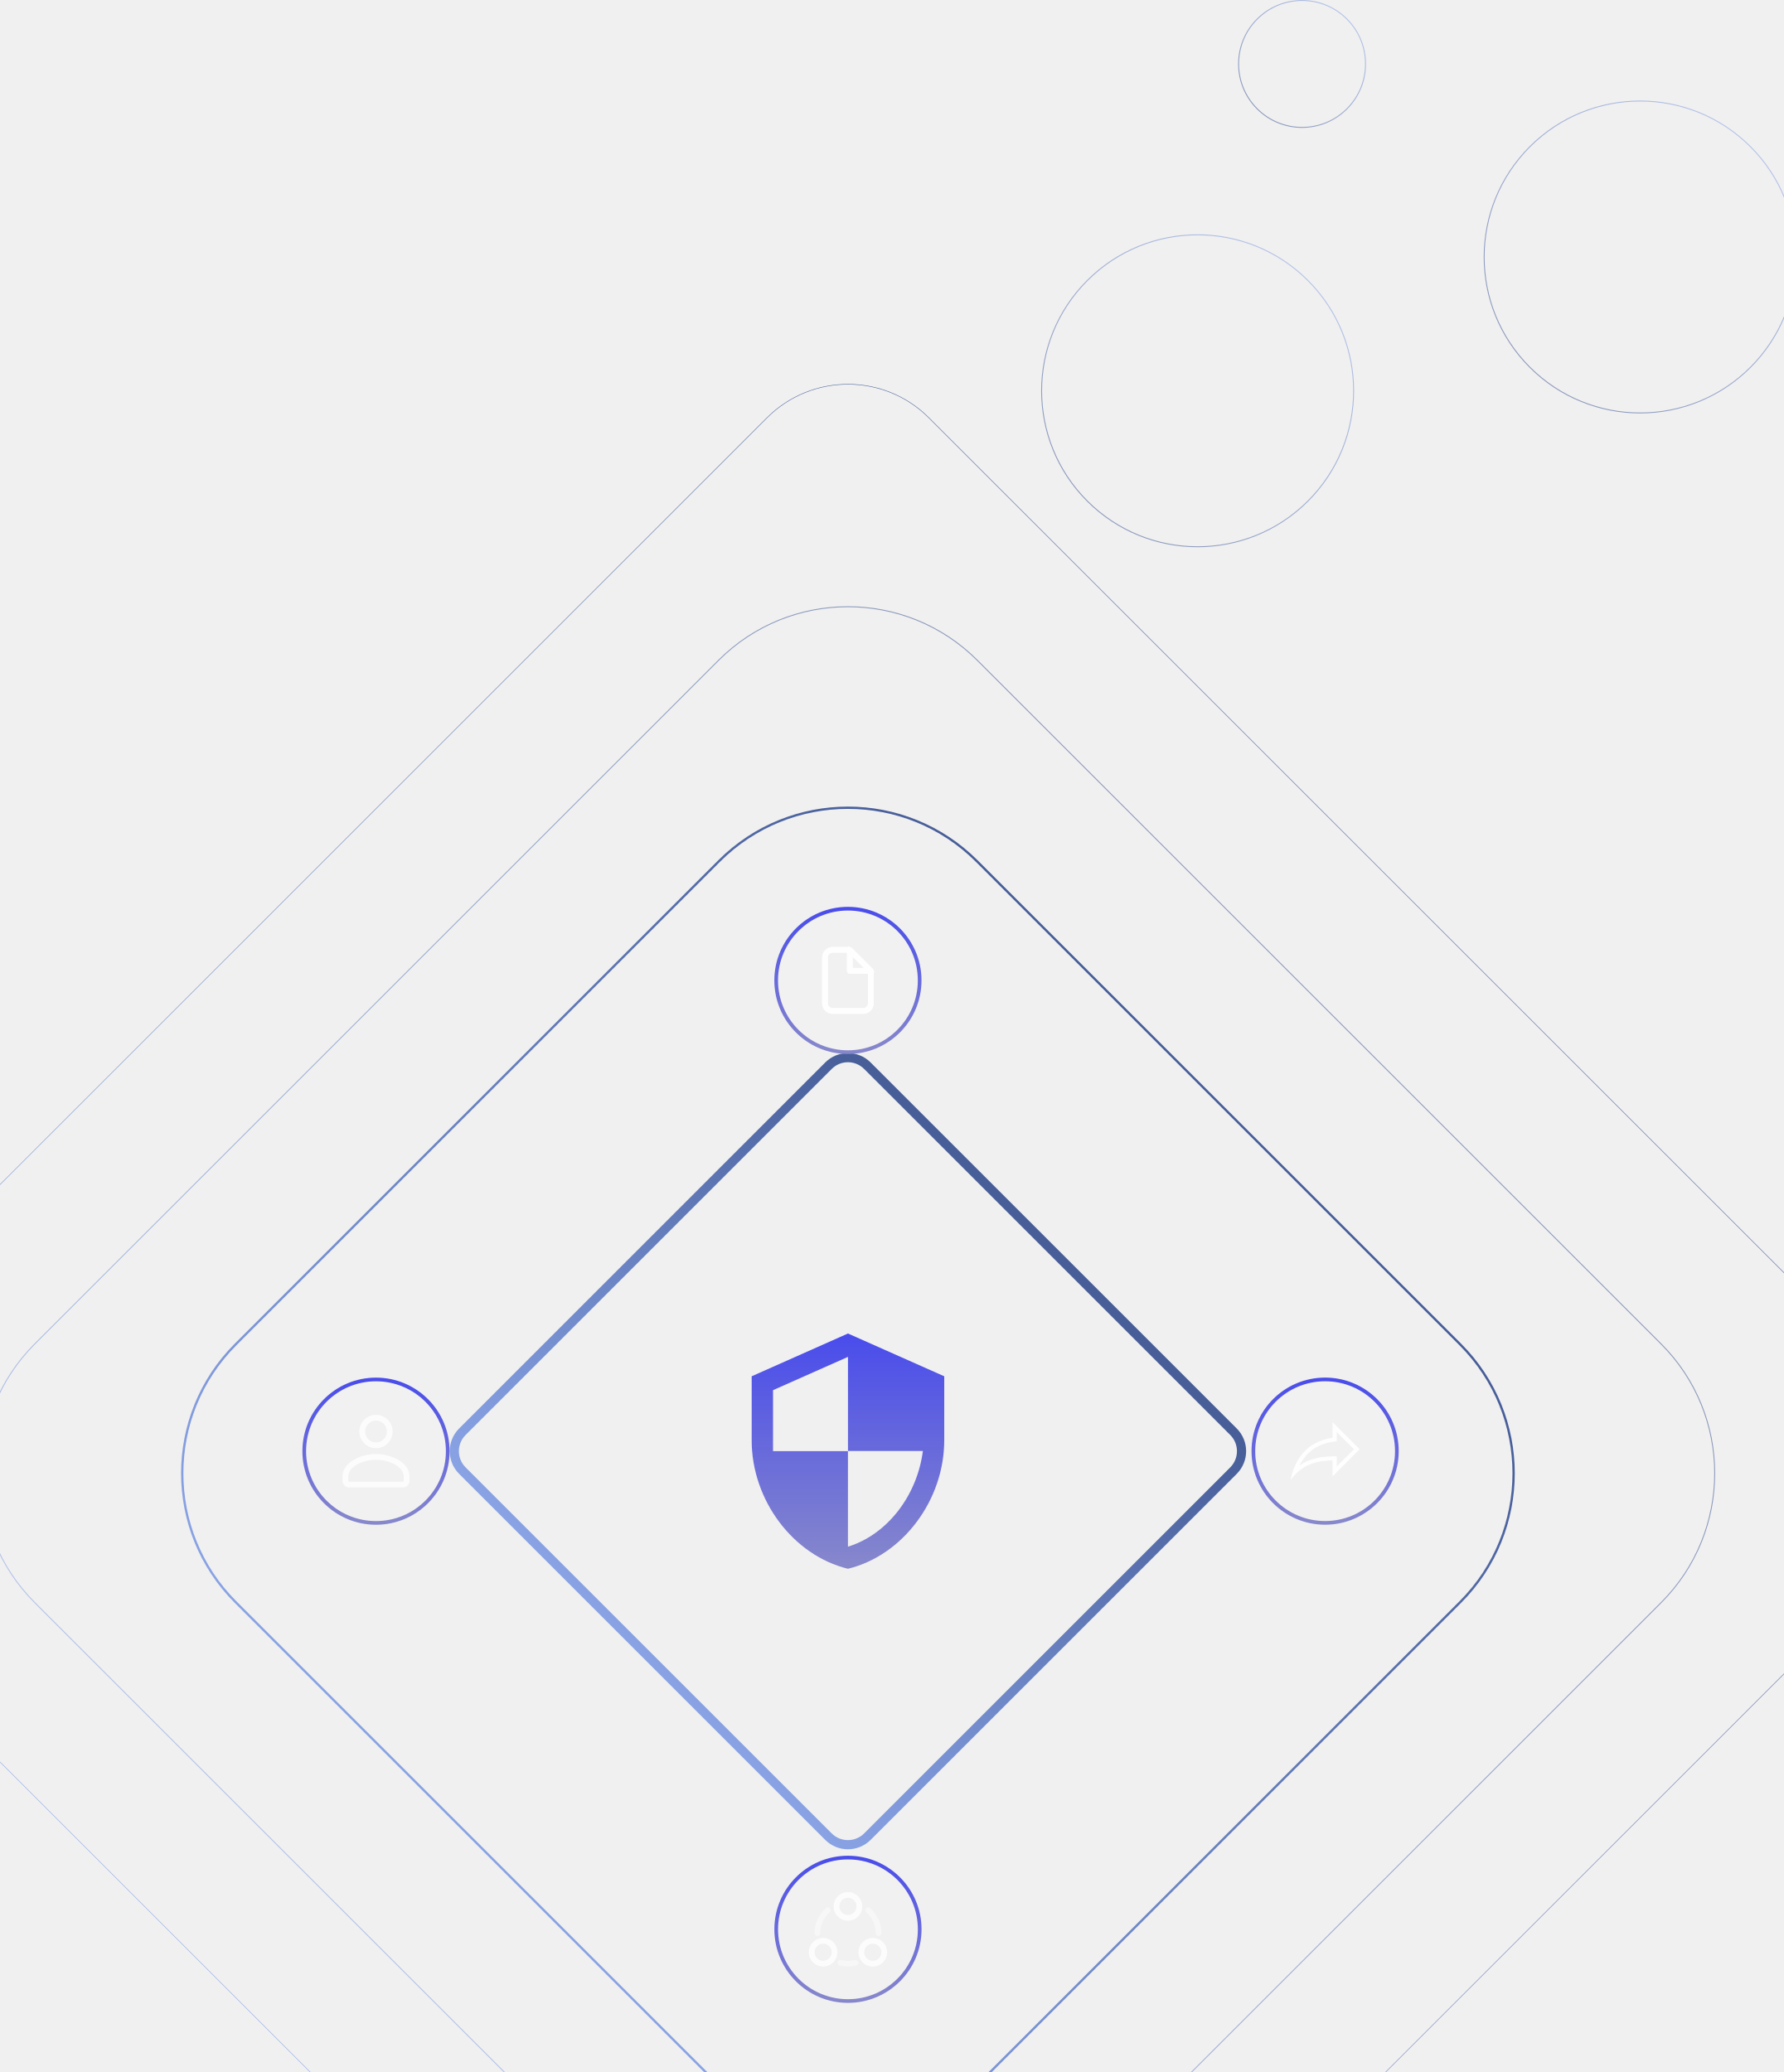
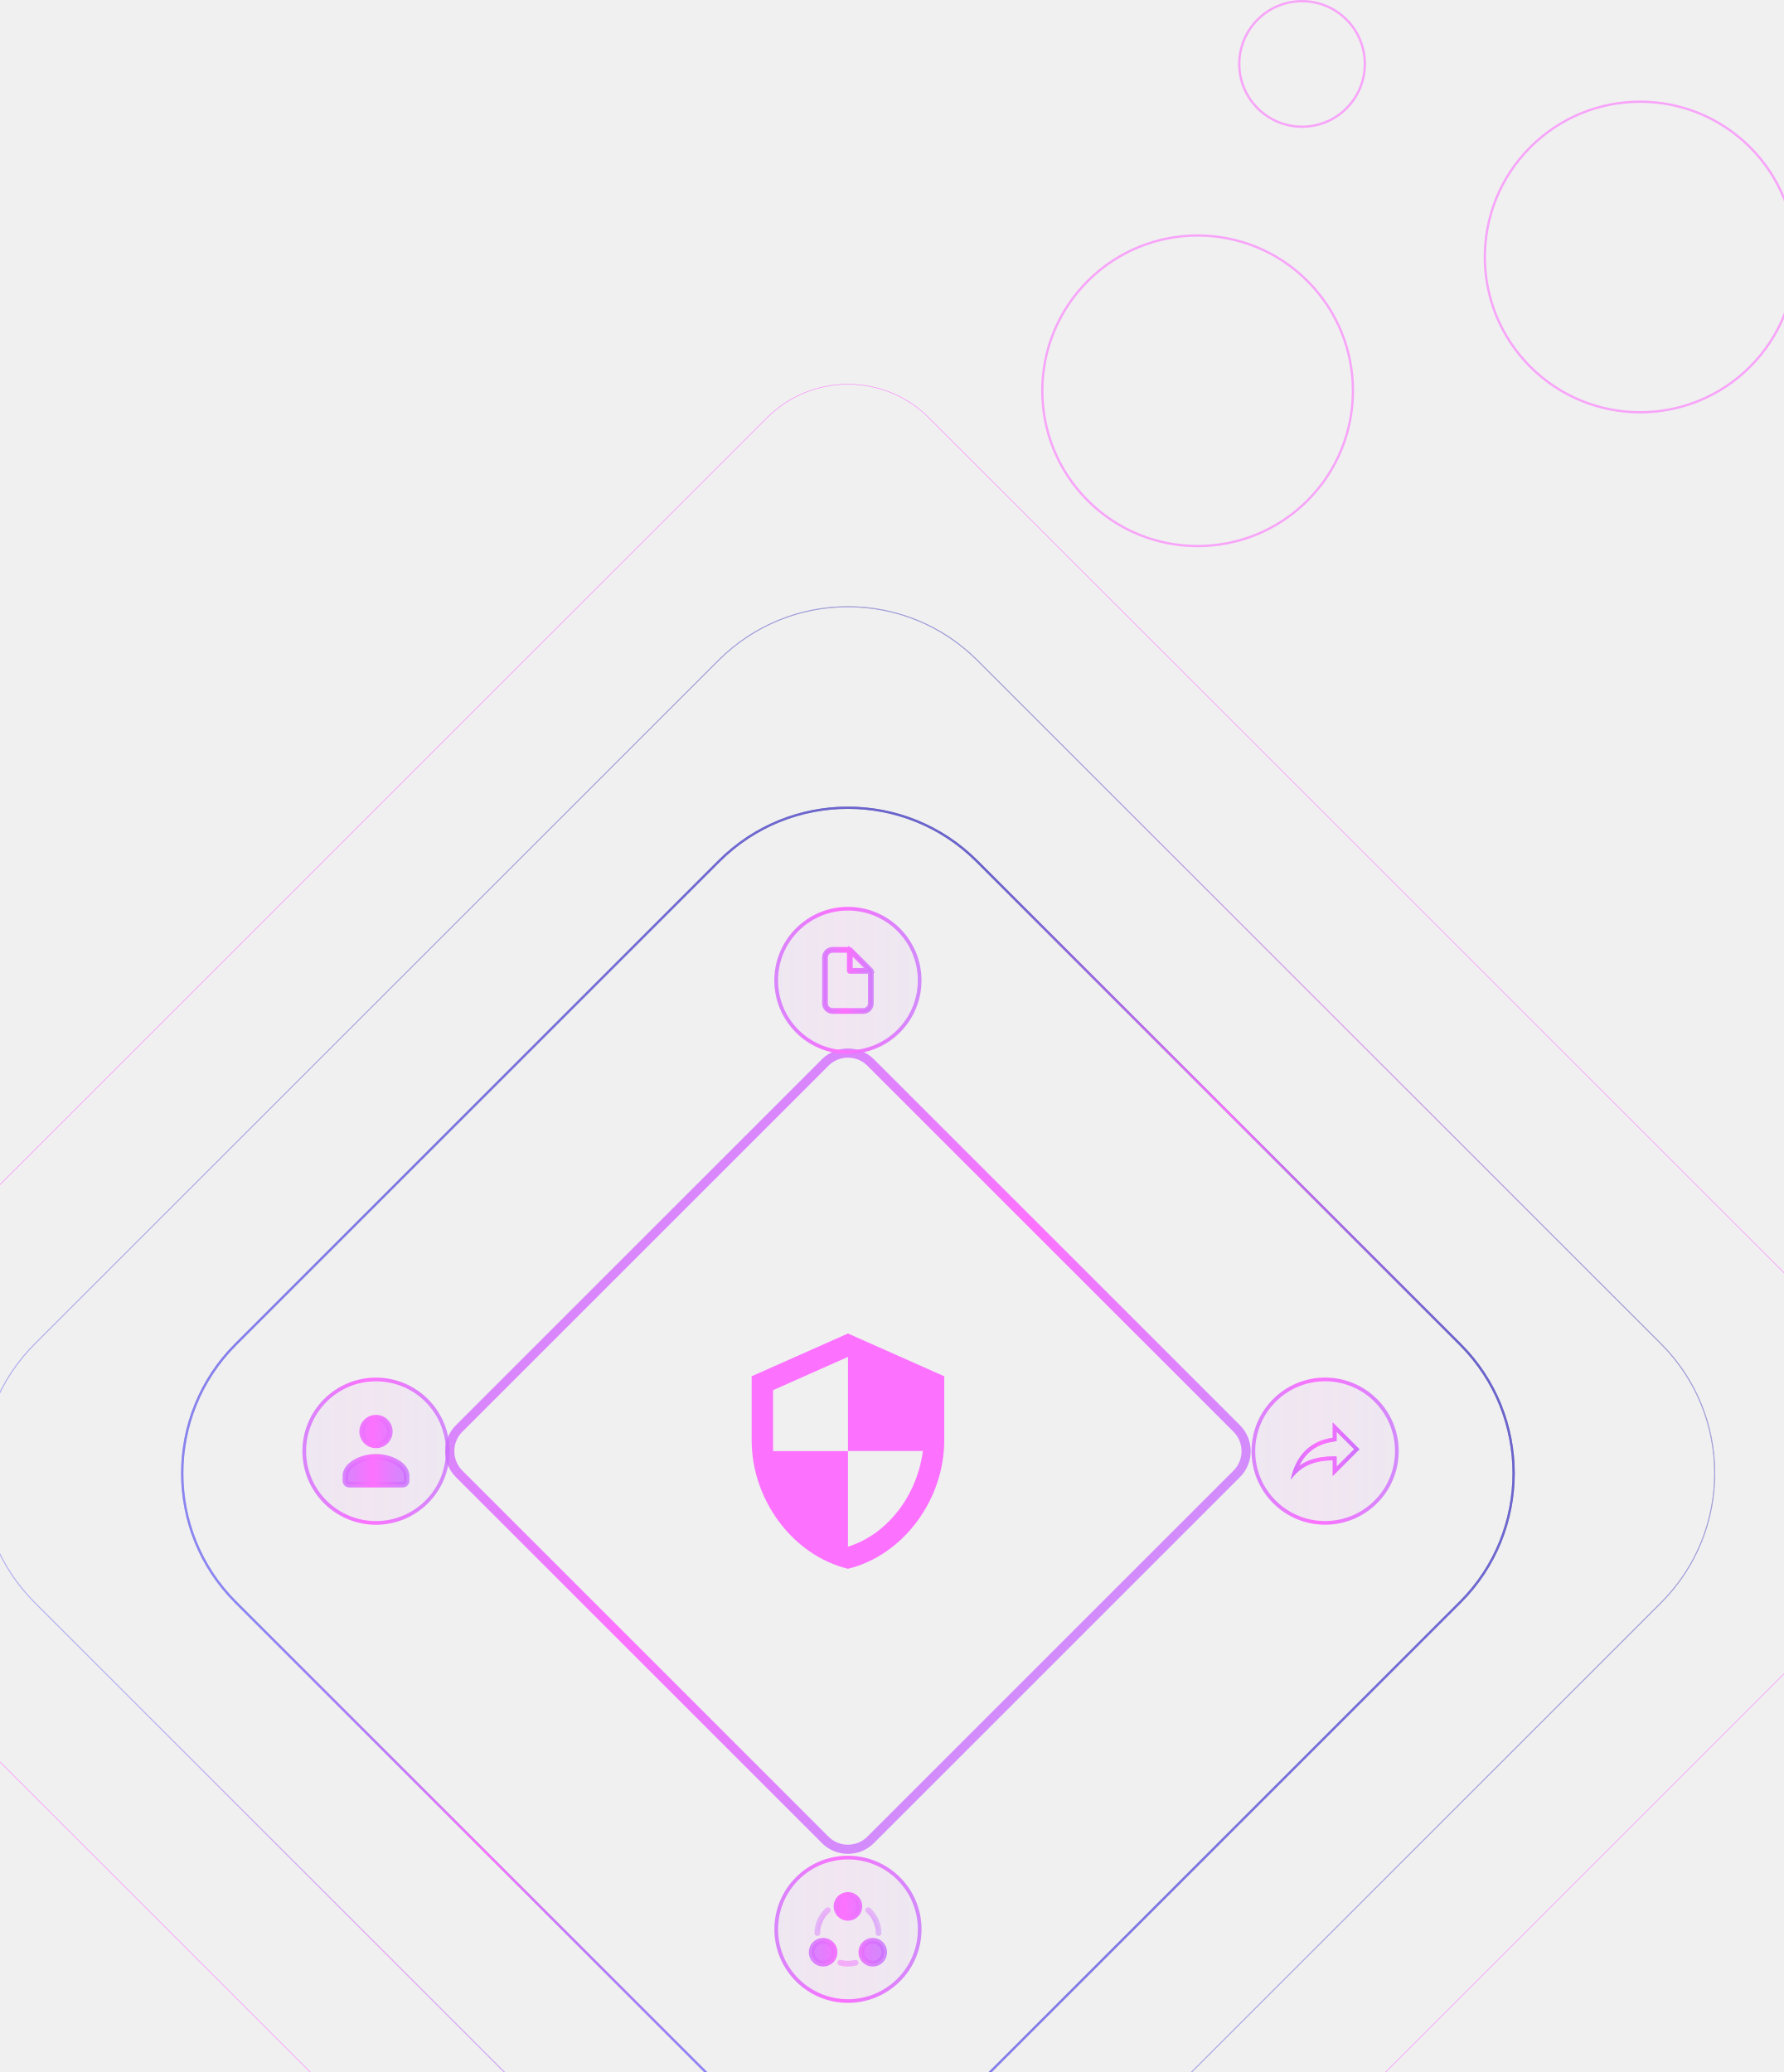
<svg xmlns="http://www.w3.org/2000/svg" width="389" height="452" viewBox="0 0 389 452" fill="none">
  <rect x="184.928" y="73.489" width="350.588" height="350.588" rx="24.95" transform="rotate(45 184.928 73.4887)" fill="white" fill-opacity="0.01" />
-   <rect x="184.928" y="73.489" width="350.588" height="350.588" rx="24.95" transform="rotate(45 184.928 73.4887)" stroke="url(#paint0_linear_15_241)" stroke-width="0.1" />
-   <rect opacity="0.6" x="184.928" y="115.825" width="290.715" height="290.715" rx="39.9" transform="rotate(45 184.928 115.825)" fill="#D9D9D9" fill-opacity="0.03" stroke="url(#paint1_linear_15_241)" stroke-width="0.2" />
-   <rect x="184.928" y="159.74" width="228.608" height="228.608" rx="39.75" transform="rotate(45 184.928 159.74)" stroke="url(#paint2_linear_15_241)" stroke-width="0.5" />
+   <rect x="184.928" y="73.489" width="350.588" height="350.588" rx="24.95" transform="rotate(45 184.928 73.4887)" stroke="#FC72FF" stroke-width="0.1" />
+   <g opacity="0.6">
+     <rect x="184.928" y="115.825" width="290.715" height="290.715" rx="39.9" transform="rotate(45 184.928 115.825)" fill="#D9D9D9" fill-opacity="0.03" />
+     <rect x="184.928" y="115.825" width="290.715" height="290.715" rx="39.9" transform="rotate(45 184.928 115.825)" stroke="url(#paint0_linear_75_181)" stroke-width="0.2" />
+     <rect x="184.928" y="115.825" width="290.715" height="290.715" rx="39.9" transform="rotate(45 184.928 115.825)" stroke="url(#paint1_linear_75_181)" stroke-width="0.2" />
+   </g>
+   <rect x="184.928" y="159.74" width="228.608" height="228.608" rx="39.75" transform="rotate(45 184.928 159.74)" stroke="url(#paint2_linear_75_181)" stroke-width="0.5" />
+   <rect x="184.928" y="159.74" width="228.608" height="228.608" rx="39.75" transform="rotate(45 184.928 159.74)" stroke="url(#paint3_linear_75_181)" stroke-width="0.5" />
  <rect opacity="0.1" x="184.928" y="74.125" width="349.688" height="349.688" rx="39.5" transform="rotate(45 184.928 74.1251)" stroke="white" stroke-opacity="0.05" />
-   <rect x="184.928" y="228.238" width="124.919" height="124.919" rx="6" transform="rotate(45 184.928 228.238)" fill="white" fill-opacity="0.01" />
-   <rect x="184.928" y="228.238" width="124.919" height="124.919" rx="6" transform="rotate(45 184.928 228.238)" stroke="url(#paint3_linear_15_241)" stroke-width="2" />
-   <path d="M184.935 290.895L163.935 300.228V314.228C163.935 327.178 172.895 339.288 184.935 342.228C196.975 339.288 205.935 327.178 205.935 314.228V300.228L184.935 290.895ZM184.935 316.538H201.268C200.031 326.151 193.615 334.715 184.935 337.398V316.561H168.601V303.261L184.935 296.005V316.538Z" fill="white" />
-   <path d="M184.935 290.895L163.935 300.228V314.228C163.935 327.178 172.895 339.288 184.935 342.228C196.975 339.288 205.935 327.178 205.935 314.228V300.228L184.935 290.895ZM184.935 316.538H201.268C200.031 326.151 193.615 334.715 184.935 337.398V316.561H168.601V303.261L184.935 296.005V316.538Z" fill="url(#paint4_linear_15_241)" />
-   <rect x="169.28" y="198.229" width="31.294" height="31.294" rx="15.647" fill="white" fill-opacity="0.08" />
-   <rect x="169.28" y="198.229" width="31.294" height="31.294" rx="15.647" stroke="url(#paint5_linear_15_241)" stroke-width="0.802" />
-   <path d="M190.369 211.375L185.76 206.767C185.643 206.649 185.484 206.584 185.319 206.583H181.594C180.986 206.583 180.403 206.825 179.973 207.255C179.544 207.684 179.302 208.267 179.302 208.875V218.875C179.302 219.483 179.544 220.066 179.973 220.495C180.403 220.925 180.986 221.167 181.594 221.167H188.26C188.868 221.167 189.451 220.925 189.881 220.495C190.311 220.066 190.552 219.483 190.552 218.875V211.792C190.546 211.635 190.48 211.486 190.369 211.375ZM185.969 208.717L188.419 211.167H185.969V208.717ZM188.26 219.917H181.594C181.317 219.917 181.053 219.807 180.857 219.612C180.662 219.416 180.552 219.151 180.552 218.875V208.875C180.552 208.599 180.662 208.334 180.857 208.138C181.053 207.943 181.317 207.833 181.594 207.833H184.719V211.792C184.721 211.957 184.787 212.115 184.904 212.231C185.021 212.348 185.179 212.415 185.344 212.417H189.302V218.875C189.302 219.151 189.192 219.416 188.997 219.612C188.802 219.807 188.537 219.917 188.26 219.917Z" fill="white" fill-opacity="0.8" />
-   <path d="M190.015 211.729L190.016 211.729C190.037 211.75 190.049 211.777 190.052 211.806V218.875C190.052 219.35 189.863 219.806 189.527 220.142C189.191 220.478 188.736 220.667 188.26 220.667H181.594C181.119 220.667 180.663 220.478 180.327 220.142C179.991 219.806 179.802 219.35 179.802 218.875V208.875C179.802 208.4 179.991 207.944 180.327 207.608C180.663 207.272 181.119 207.083 181.594 207.083H185.318C185.352 207.083 185.383 207.097 185.407 207.12L185.407 207.12L190.015 211.729ZM186.322 208.363L185.469 207.51V208.717V211.167V211.667H185.969H188.419H189.626L188.772 210.813L186.322 208.363ZM185.219 207.833V207.333H184.719H181.594C181.185 207.333 180.793 207.496 180.504 207.785C180.215 208.074 180.052 208.466 180.052 208.875V218.875C180.052 219.284 180.215 219.676 180.504 219.965C180.793 220.254 181.185 220.417 181.594 220.417H188.26C188.669 220.417 189.061 220.254 189.351 219.965C189.64 219.676 189.802 219.284 189.802 218.875V212.417V211.917H189.302H185.348C185.314 211.916 185.282 211.902 185.258 211.878C185.234 211.854 185.22 211.821 185.219 211.787V207.833Z" stroke="white" stroke-opacity="0.8" />
-   <rect x="273.354" y="300.917" width="31.294" height="31.294" rx="15.647" fill="white" fill-opacity="0.08" />
-   <rect x="273.354" y="300.917" width="31.294" height="31.294" rx="15.647" stroke="url(#paint6_linear_15_241)" stroke-width="0.802" />
-   <mask id="path-11-inside-1_15_241" fill="white">
+   <rect x="184.928" y="226.824" width="126.919" height="126.919" rx="7" transform="rotate(45 184.928 226.824)" fill="white" fill-opacity="0.01" />
+   <rect x="184.928" y="226.824" width="126.919" height="126.919" rx="7" transform="rotate(45 184.928 226.824)" stroke="url(#paint4_linear_75_181)" stroke-width="2" />
+   <path d="M184.935 290.895L163.935 300.228V314.228C163.935 327.178 172.895 339.288 184.935 342.228C196.975 339.288 205.935 327.178 205.935 314.228V300.228L184.935 290.895ZM184.935 316.538H201.268C200.031 326.151 193.615 334.715 184.935 337.398V316.561H168.601V303.261L184.935 296.005V316.538Z" fill="#FC72FF" />
+   <rect x="169.28" y="198.229" width="31.294" height="31.294" rx="15.647" fill="url(#paint5_linear_75_181)" fill-opacity="0.08" />
+   <rect x="169.28" y="198.229" width="31.294" height="31.294" rx="15.647" stroke="url(#paint6_linear_75_181)" stroke-width="0.802" />
+   <path d="M190.015 211.729L190.016 211.729C190.037 211.75 190.049 211.777 190.052 211.806V218.875C190.052 219.35 189.863 219.806 189.527 220.142C189.191 220.478 188.736 220.667 188.26 220.667H181.594C181.118 220.667 180.663 220.478 180.327 220.142C179.991 219.806 179.802 219.35 179.802 218.875V208.875C179.802 208.4 179.991 207.944 180.327 207.608C180.663 207.272 181.118 207.083 181.594 207.083H185.318C185.351 207.083 185.383 207.097 185.407 207.12L185.407 207.12L190.015 211.729ZM186.322 208.363L185.469 207.51V208.717V211.167V211.667H185.969H188.419H189.626L188.772 210.813L186.322 208.363ZM185.219 207.833V207.333H184.719H181.594C181.185 207.333 180.793 207.496 180.504 207.785C180.214 208.074 180.052 208.466 180.052 208.875V218.875C180.052 219.284 180.214 219.676 180.504 219.965C180.793 220.254 181.185 220.417 181.594 220.417H188.26C188.669 220.417 189.061 220.254 189.35 219.965C189.64 219.676 189.802 219.284 189.802 218.875V212.417V211.917H189.302H185.348C185.314 211.916 185.282 211.902 185.258 211.878C185.234 211.854 185.22 211.821 185.219 211.787V207.833Z" fill="url(#paint7_linear_75_181)" stroke="url(#paint8_linear_75_181)" />
+   <rect x="273.354" y="300.917" width="31.294" height="31.294" rx="15.647" fill="url(#paint9_linear_75_181)" fill-opacity="0.08" />
+   <rect x="273.354" y="300.917" width="31.294" height="31.294" rx="15.647" stroke="url(#paint10_linear_75_181)" stroke-width="0.802" />
+   <mask id="path-10-inside-1_75_181" fill="white">
    <path d="M295.326 316.147L291.501 312.322V314.372L290.785 314.481C287.193 314.989 284.76 316.872 283.368 319.756C285.301 318.389 287.701 317.731 290.668 317.731H291.501V319.972M289.835 318.581C286.11 318.756 283.443 320.097 281.501 322.814C282.335 318.647 284.835 314.481 290.668 313.647V310.314L296.501 316.147L290.668 321.981V318.564C290.393 318.564 290.118 318.572 289.835 318.581Z" />
  </mask>
-   <path d="M295.326 316.147L291.501 312.322V314.372L290.785 314.481C287.193 314.989 284.76 316.872 283.368 319.756C285.301 318.389 287.701 317.731 290.668 317.731H291.501V319.972M289.835 318.581C286.11 318.756 283.443 320.097 281.501 322.814C282.335 318.647 284.835 314.481 290.668 313.647V310.314L296.501 316.147L290.668 321.981V318.564C290.393 318.564 290.118 318.572 289.835 318.581Z" fill="white" fill-opacity="0.8" />
-   <path d="M289.335 318.564V318.581H290.335V318.564H289.335ZM291.501 312.322L292.208 311.615L290.501 309.908V312.322H291.501ZM291.501 314.372L291.651 315.361L292.501 315.232V314.372H291.501ZM290.785 314.481L290.925 315.471L290.934 315.469L290.785 314.481ZM283.368 319.756L282.467 319.321L280.785 322.806L283.945 320.572L283.368 319.756ZM291.501 317.731H292.501V316.731H291.501V317.731ZM289.835 318.581L289.805 317.581L289.796 317.581L289.788 317.582L289.835 318.581ZM281.501 322.814L280.521 322.618L282.315 323.395L281.501 322.814ZM290.668 313.647L290.809 314.637L291.668 314.514V313.647H290.668ZM290.668 310.314L291.375 309.607L289.668 307.9V310.314H290.668ZM296.501 316.147L297.208 316.854L297.916 316.147L297.208 315.44L296.501 316.147ZM290.668 321.981H289.668V324.395L291.375 322.688L290.668 321.981ZM290.668 318.564H291.668V317.564H290.668V318.564ZM296.033 315.44L292.208 311.615L290.794 313.029L294.619 316.854L296.033 315.44ZM290.501 312.322V314.372H292.501V312.322H290.501ZM291.352 313.383L290.635 313.492L290.934 315.469L291.651 315.361L291.352 313.383ZM290.645 313.49C286.726 314.045 284.006 316.134 282.467 319.321L284.269 320.19C285.514 317.611 287.66 315.933 290.925 315.471L290.645 313.49ZM283.945 320.572C285.669 319.353 287.852 318.731 290.668 318.731V316.731C287.551 316.731 284.933 317.424 282.791 318.939L283.945 320.572ZM290.668 318.731H291.501V316.731H290.668V318.731ZM290.501 317.731V319.972H292.501V317.731H290.501ZM289.788 317.582C285.802 317.769 282.832 319.232 280.688 322.232L282.315 323.395C284.054 320.962 286.418 319.742 289.882 319.579L289.788 317.582ZM282.482 323.01C282.875 321.044 283.651 319.138 284.962 317.639C286.259 316.157 288.123 315.021 290.809 314.637L290.527 312.657C287.379 313.107 285.077 314.471 283.457 316.322C281.852 318.156 280.961 320.417 280.521 322.618L282.482 323.01ZM291.668 313.647V310.314H289.668V313.647H291.668ZM289.961 311.021L295.794 316.854L297.208 315.44L291.375 309.607L289.961 311.021ZM295.794 315.44L289.961 321.273L291.375 322.688L297.208 316.854L295.794 315.44ZM291.668 321.981V318.564H289.668V321.981H291.668ZM290.668 317.564C290.376 317.564 290.085 317.573 289.805 317.581L289.864 319.58C290.151 319.572 290.41 319.564 290.668 319.564V317.564Z" fill="white" fill-opacity="0.8" mask="url(#path-11-inside-1_15_241)" />
-   <rect x="169.288" y="405.225" width="31.294" height="31.294" rx="15.647" fill="white" fill-opacity="0.08" />
-   <rect x="169.288" y="405.225" width="31.294" height="31.294" rx="15.647" stroke="url(#paint7_linear_15_241)" stroke-width="0.802" />
-   <path d="M184.936 418.372C184.273 418.372 183.637 418.109 183.168 417.64C182.699 417.171 182.436 416.535 182.436 415.872C182.436 415.209 182.699 414.574 183.168 414.105C183.637 413.636 184.273 413.372 184.936 413.372C185.599 413.372 186.234 413.636 186.703 414.105C187.172 414.574 187.436 415.209 187.436 415.872C187.436 416.535 187.172 417.171 186.703 417.64C186.234 418.109 185.599 418.372 184.936 418.372ZM179.519 428.372C178.856 428.372 178.22 428.109 177.751 427.64C177.282 427.171 177.019 426.535 177.019 425.872C177.019 425.209 177.282 424.574 177.751 424.105C178.22 423.636 178.856 423.372 179.519 423.372C180.182 423.372 180.818 423.636 181.287 424.105C181.755 424.574 182.019 425.209 182.019 425.872C182.019 426.535 181.755 427.171 181.287 427.64C180.818 428.109 180.182 428.372 179.519 428.372ZM190.352 428.372C189.689 428.372 189.053 428.109 188.584 427.64C188.116 427.171 187.852 426.535 187.852 425.872C187.852 425.209 188.116 424.574 188.584 424.105C189.053 423.636 189.689 423.372 190.352 423.372C191.015 423.372 191.651 423.636 192.12 424.105C192.589 424.574 192.852 425.209 192.852 425.872C192.852 426.535 192.589 427.171 192.12 427.64C191.651 428.109 191.015 428.372 190.352 428.372Z" stroke="white" stroke-opacity="0.8" stroke-width="1.25" />
-   <path opacity="0.5" d="M191.602 421.704C191.603 420.758 191.403 419.823 191.013 418.961C190.624 418.099 190.056 417.329 189.346 416.704M178.269 421.704C178.268 420.758 178.468 419.823 178.858 418.961C179.247 418.099 179.815 417.329 180.526 416.704M183.269 428.161C183.813 428.301 184.373 428.372 184.936 428.371C185.498 428.372 186.058 428.301 186.602 428.161" stroke="white" stroke-opacity="0.8" stroke-width="1.25" stroke-linecap="round" />
-   <rect x="66.354" y="300.925" width="31.294" height="31.294" rx="15.647" fill="white" fill-opacity="0.08" />
-   <rect x="66.354" y="300.925" width="31.294" height="31.294" rx="15.647" stroke="url(#paint8_linear_15_241)" stroke-width="0.802" />
-   <path d="M87.835 323.862C88.056 323.862 88.268 323.774 88.425 323.618C88.581 323.462 88.669 323.25 88.669 323.029V321.99C88.672 319.652 85.357 317.82 82.002 317.82C78.647 317.82 75.335 319.652 75.335 321.99V323.029C75.335 323.25 75.423 323.462 75.579 323.618C75.736 323.774 75.948 323.862 76.169 323.862H87.835ZM85.005 312.282C85.005 312.676 84.928 313.067 84.777 313.431C84.626 313.796 84.404 314.127 84.126 314.406C83.847 314.685 83.516 314.906 83.151 315.057C82.787 315.208 82.396 315.285 82.002 315.285C81.608 315.285 81.217 315.208 80.853 315.057C80.488 314.906 80.157 314.685 79.878 314.406C79.599 314.127 79.378 313.796 79.227 313.431C79.076 313.067 78.999 312.676 78.999 312.282C78.999 311.485 79.315 310.722 79.878 310.158C80.442 309.595 81.205 309.279 82.002 309.279C82.799 309.279 83.562 309.595 84.126 310.158C84.689 310.722 85.005 311.485 85.005 312.282Z" stroke="white" stroke-opacity="0.8" stroke-width="1.25" stroke-linecap="round" stroke-linejoin="round" />
-   <rect opacity="0.6" x="261.193" y="133.366" width="68.049" height="68.049" rx="34.024" transform="rotate(-135 261.193 133.366)" fill="#D9D9D9" fill-opacity="0.03" stroke="url(#paint9_linear_15_241)" stroke-width="0.2" />
-   <rect opacity="0.6" x="357.711" y="104.179" width="68.049" height="68.049" rx="34.024" transform="rotate(-135 357.711 104.179)" fill="#D9D9D9" fill-opacity="0.03" stroke="url(#paint10_linear_15_241)" stroke-width="0.2" />
-   <rect opacity="0.6" x="283.973" y="33.526" width="27.688" height="27.688" rx="13.844" transform="rotate(-135 283.973 33.5265)" fill="#D9D9D9" fill-opacity="0.03" stroke="url(#paint11_linear_15_241)" stroke-width="0.2" />
+   <path d="M295.326 316.147L291.501 312.322V314.372L290.785 314.481C287.193 314.989 284.76 316.872 283.368 319.756C285.301 318.389 287.701 317.731 290.668 317.731H291.501V319.972M289.835 318.581C286.11 318.756 283.443 320.097 281.501 322.814C282.335 318.647 284.835 314.481 290.668 313.647V310.314L296.501 316.147L290.668 321.981V318.564C290.393 318.564 290.118 318.572 289.835 318.581Z" fill="url(#paint11_linear_75_181)" />
+   <path d="M289.335 318.564V318.581H290.335V318.564H289.335ZM291.501 312.322L292.208 311.615L290.501 309.908V312.322H291.501ZM291.501 314.372L291.651 315.361L292.501 315.232V314.372H291.501ZM290.785 314.481L290.925 315.471L290.934 315.469L290.785 314.481ZM283.368 319.756L282.467 319.321L280.785 322.806L283.945 320.572L283.368 319.756ZM291.501 317.731H292.501V316.731H291.501V317.731ZM289.835 318.581L289.805 317.581L289.796 317.581L289.788 317.582L289.835 318.581ZM281.501 322.814L280.521 322.618L282.315 323.395L281.501 322.814ZM290.668 313.647L290.809 314.637L291.668 314.514V313.647H290.668ZM290.668 310.314L291.375 309.607L289.668 307.9V310.314H290.668ZM296.501 316.147L297.208 316.854L297.915 316.147L297.208 315.44L296.501 316.147ZM290.668 321.981H289.668V324.395L291.375 322.688L290.668 321.981ZM290.668 318.564H291.668V317.564H290.668V318.564ZM296.033 315.44L292.208 311.615L290.794 313.029L294.619 316.854L296.033 315.44ZM290.501 312.322V314.372H292.501V312.322H290.501ZM291.352 313.383L290.635 313.492L290.934 315.469L291.651 315.361L291.352 313.383ZM290.644 313.49C286.726 314.045 284.006 316.134 282.467 319.321L284.268 320.19C285.514 317.611 287.66 315.933 290.925 315.471L290.644 313.49ZM283.945 320.572C285.669 319.353 287.852 318.731 290.668 318.731V316.731C287.55 316.731 284.933 317.424 282.791 318.939L283.945 320.572ZM290.668 318.731H291.501V316.731H290.668V318.731ZM290.501 317.731V319.972H292.501V317.731H290.501ZM289.788 317.582C285.802 317.769 282.832 319.232 280.688 322.232L282.315 323.395C284.054 320.962 286.417 319.742 289.881 319.579L289.788 317.582ZM282.482 323.01C282.875 321.044 283.651 319.138 284.962 317.639C286.259 316.157 288.123 315.021 290.809 314.637L290.526 312.657C287.379 313.107 285.077 314.471 283.457 316.322C281.852 318.156 280.961 320.417 280.521 322.618L282.482 323.01ZM291.668 313.647V310.314H289.668V313.647H291.668ZM289.961 311.021L295.794 316.854L297.208 315.44L291.375 309.607L289.961 311.021ZM295.794 315.44L289.961 321.273L291.375 322.688L297.208 316.854L295.794 315.44ZM291.668 321.981V318.564H289.668V321.981H291.668ZM290.668 317.564C290.375 317.564 290.085 317.573 289.805 317.581L289.864 319.58C290.151 319.572 290.41 319.564 290.668 319.564V317.564Z" fill="url(#paint12_linear_75_181)" mask="url(#path-10-inside-1_75_181)" />
+   <rect x="169.288" y="405.225" width="31.294" height="31.294" rx="15.647" fill="url(#paint13_linear_75_181)" fill-opacity="0.08" />
+   <rect x="169.288" y="405.225" width="31.294" height="31.294" rx="15.647" stroke="url(#paint14_linear_75_181)" stroke-width="0.802" />
+   <path d="M184.935 418.372C184.272 418.372 183.637 418.109 183.168 417.64C182.699 417.171 182.435 416.535 182.435 415.872C182.435 415.209 182.699 414.573 183.168 414.105C183.637 413.636 184.272 413.372 184.935 413.372C185.599 413.372 186.234 413.636 186.703 414.105C187.172 414.573 187.435 415.209 187.435 415.872C187.435 416.535 187.172 417.171 186.703 417.64C186.234 418.109 185.599 418.372 184.935 418.372ZM179.519 428.372C178.856 428.372 178.22 428.109 177.751 427.64C177.282 427.171 177.019 426.535 177.019 425.872C177.019 425.209 177.282 424.573 177.751 424.105C178.22 423.636 178.856 423.372 179.519 423.372C180.182 423.372 180.818 423.636 181.287 424.105C181.755 424.573 182.019 425.209 182.019 425.872C182.019 426.535 181.755 427.171 181.287 427.64C180.818 428.109 180.182 428.372 179.519 428.372ZM190.352 428.372C189.689 428.372 189.053 428.109 188.584 427.64C188.116 427.171 187.852 426.535 187.852 425.872C187.852 425.209 188.116 424.573 188.584 424.105C189.053 423.636 189.689 423.372 190.352 423.372C191.015 423.372 191.651 423.636 192.12 424.105C192.589 424.573 192.852 425.209 192.852 425.872C192.852 426.535 192.589 427.171 192.12 427.64C191.651 428.109 191.015 428.372 190.352 428.372Z" fill="url(#paint15_linear_75_181)" stroke="url(#paint16_linear_75_181)" stroke-width="1.25" />
+   <g opacity="0.5">
+     <path d="M191.602 421.704C191.603 420.758 191.403 419.823 191.013 418.961C190.624 418.099 190.056 417.329 189.345 416.704M178.269 421.704C178.268 420.758 178.468 419.823 178.858 418.961C179.247 418.099 179.815 417.329 180.525 416.704M183.269 428.161C183.813 428.301 184.373 428.372 184.935 428.371C185.498 428.372 186.058 428.301 186.602 428.161" fill="url(#paint17_linear_75_181)" />
+     <path d="M191.602 421.704C191.603 420.758 191.403 419.823 191.013 418.961C190.624 418.099 190.056 417.329 189.345 416.704M178.269 421.704C178.268 420.758 178.468 419.823 178.858 418.961C179.247 418.099 179.815 417.329 180.525 416.704M183.269 428.161C183.813 428.301 184.373 428.372 184.935 428.371C185.498 428.372 186.058 428.301 186.602 428.161" stroke="url(#paint18_linear_75_181)" stroke-width="1.25" stroke-linecap="round" />
+   </g>
+   <rect x="66.354" y="300.925" width="31.294" height="31.294" rx="15.647" fill="url(#paint19_linear_75_181)" fill-opacity="0.08" />
+   <rect x="66.354" y="300.925" width="31.294" height="31.294" rx="15.647" stroke="url(#paint20_linear_75_181)" stroke-width="0.802" />
+   <path d="M87.835 323.862C88.056 323.862 88.268 323.774 88.424 323.618C88.581 323.462 88.668 323.25 88.668 323.029V321.99C88.672 319.652 85.357 317.82 82.002 317.82C78.647 317.82 75.335 319.652 75.335 321.99V323.029C75.335 323.25 75.423 323.462 75.579 323.618C75.736 323.774 75.948 323.862 76.168 323.862H87.835ZM85.005 312.282C85.005 312.676 84.927 313.067 84.777 313.431C84.626 313.796 84.404 314.127 84.126 314.406C83.847 314.685 83.516 314.906 83.151 315.057C82.787 315.208 82.396 315.285 82.002 315.285C81.608 315.285 81.217 315.208 80.853 315.057C80.488 314.906 80.157 314.685 79.878 314.406C79.599 314.127 79.378 313.796 79.227 313.431C79.076 313.067 78.999 312.676 78.999 312.282C78.999 311.485 79.315 310.722 79.878 310.158C80.441 309.595 81.205 309.279 82.002 309.279C82.798 309.279 83.562 309.595 84.126 310.158C84.689 310.722 85.005 311.485 85.005 312.282Z" fill="url(#paint21_linear_75_181)" stroke="url(#paint22_linear_75_181)" stroke-width="1.25" stroke-linecap="round" stroke-linejoin="round" />
+   <rect opacity="0.6" x="261.193" y="133.154" width="67.749" height="67.749" rx="33.874" transform="rotate(-135 261.193 133.154)" fill="#D9D9D9" fill-opacity="0.03" stroke="#FC72FF" stroke-width="0.5" />
+   <rect opacity="0.6" x="357.711" y="103.967" width="67.749" height="67.749" rx="33.874" transform="rotate(-135 357.711 103.967)" fill="#D9D9D9" fill-opacity="0.03" stroke="#FC72FF" stroke-width="0.5" />
+   <rect opacity="0.6" x="283.973" y="33.314" width="27.388" height="27.388" rx="13.694" transform="rotate(-135 283.973 33.3144)" fill="#D9D9D9" fill-opacity="0.03" stroke="#FC72FF" stroke-width="0.5" />
  <defs>
-     <linearGradient id="paint0_linear_15_241" x1="360.272" y1="73.417" x2="360.272" y2="424.108" gradientUnits="userSpaceOnUse">
+     <linearGradient id="paint0_linear_75_181" x1="330.385" y1="115.682" x2="330.385" y2="406.6" gradientUnits="userSpaceOnUse">
      <stop stop-color="#465D98" />
      <stop offset="1" stop-color="#88A2E4" />
    </linearGradient>
-     <linearGradient id="paint1_linear_15_241" x1="330.385" y1="115.682" x2="330.385" y2="406.6" gradientUnits="userSpaceOnUse">
+     <linearGradient id="paint1_linear_75_181" x1="239.028" y1="261.141" x2="426.907" y2="261.141" gradientUnits="userSpaceOnUse">
+       <stop stop-color="#8F68FF" stop-opacity="0.5" />
+       <stop offset="0.504" stop-color="#FC72FF" />
+       <stop offset="1" stop-color="#8F68FF" stop-opacity="0.5" />
+     </linearGradient>
+     <linearGradient id="paint2_linear_75_181" x1="299.482" y1="159.386" x2="299.482" y2="388.496" gradientUnits="userSpaceOnUse">
      <stop stop-color="#465D98" />
      <stop offset="1" stop-color="#88A2E4" />
    </linearGradient>
-     <linearGradient id="paint2_linear_15_241" x1="299.482" y1="159.386" x2="299.482" y2="388.496" gradientUnits="userSpaceOnUse">
-       <stop stop-color="#465D98" />
-       <stop offset="1" stop-color="#88A2E4" />
+     <linearGradient id="paint3_linear_75_181" x1="227.534" y1="273.941" x2="375.497" y2="273.941" gradientUnits="userSpaceOnUse">
+       <stop stop-color="#8F68FF" stop-opacity="0.5" />
+       <stop offset="0.504" stop-color="#FC72FF" />
+       <stop offset="1" stop-color="#8F68FF" stop-opacity="0.5" />
    </linearGradient>
-     <linearGradient id="paint3_linear_15_241" x1="248.387" y1="226.824" x2="248.387" y2="353.744" gradientUnits="userSpaceOnUse">
-       <stop stop-color="#465D98" />
-       <stop offset="1" stop-color="#88A2E4" />
+     <linearGradient id="paint4_linear_75_181" x1="86.381" y1="290.284" x2="394.439" y2="290.284" gradientUnits="userSpaceOnUse">
+       <stop stop-color="#8F68FF" stop-opacity="0.5" />
+       <stop offset="0.504" stop-color="#FC72FF" />
+       <stop offset="1" stop-color="#8F68FF" stop-opacity="0.5" />
    </linearGradient>
-     <linearGradient id="paint4_linear_15_241" x1="184.935" y1="290.894" x2="184.935" y2="342.228" gradientUnits="userSpaceOnUse">
-       <stop stop-color="#494CEB" />
-       <stop offset="1" stop-color="#8788CB" />
+     <linearGradient id="paint5_linear_75_181" x1="143.958" y1="213.876" x2="221.862" y2="213.876" gradientUnits="userSpaceOnUse">
+       <stop stop-color="#8F68FF" stop-opacity="0.5" />
+       <stop offset="0.504" stop-color="#FC72FF" />
+       <stop offset="1" stop-color="#8F68FF" stop-opacity="0.5" />
    </linearGradient>
-     <linearGradient id="paint5_linear_15_241" x1="184.927" y1="197.828" x2="184.927" y2="229.925" gradientUnits="userSpaceOnUse">
-       <stop stop-color="#494CEB" />
-       <stop offset="1" stop-color="#8788CB" />
+     <linearGradient id="paint6_linear_75_181" x1="143.958" y1="213.876" x2="221.862" y2="213.876" gradientUnits="userSpaceOnUse">
+       <stop stop-color="#8F68FF" stop-opacity="0.5" />
+       <stop offset="0.504" stop-color="#FC72FF" />
+       <stop offset="1" stop-color="#8F68FF" stop-opacity="0.5" />
    </linearGradient>
-     <linearGradient id="paint6_linear_15_241" x1="289.001" y1="300.515" x2="289.001" y2="332.612" gradientUnits="userSpaceOnUse">
-       <stop stop-color="#494CEB" />
-       <stop offset="1" stop-color="#8788CB" />
+     <linearGradient id="paint7_linear_75_181" x1="170.567" y1="213.875" x2="197.873" y2="213.875" gradientUnits="userSpaceOnUse">
+       <stop stop-color="#8F68FF" stop-opacity="0.5" />
+       <stop offset="0.504" stop-color="#FC72FF" />
+       <stop offset="1" stop-color="#8F68FF" stop-opacity="0.5" />
    </linearGradient>
-     <linearGradient id="paint7_linear_15_241" x1="184.935" y1="404.824" x2="184.935" y2="436.921" gradientUnits="userSpaceOnUse">
-       <stop stop-color="#494CEB" />
-       <stop offset="1" stop-color="#8788CB" />
+     <linearGradient id="paint8_linear_75_181" x1="170.567" y1="213.875" x2="197.873" y2="213.875" gradientUnits="userSpaceOnUse">
+       <stop stop-color="#8F68FF" stop-opacity="0.5" />
+       <stop offset="0.504" stop-color="#FC72FF" />
+       <stop offset="1" stop-color="#8F68FF" stop-opacity="0.5" />
    </linearGradient>
-     <linearGradient id="paint8_linear_15_241" x1="82.001" y1="300.523" x2="82.001" y2="332.62" gradientUnits="userSpaceOnUse">
-       <stop stop-color="#494CEB" />
-       <stop offset="1" stop-color="#8788CB" />
+     <linearGradient id="paint9_linear_75_181" x1="248.032" y1="316.564" x2="325.936" y2="316.564" gradientUnits="userSpaceOnUse">
+       <stop stop-color="#8F68FF" stop-opacity="0.5" />
+       <stop offset="0.504" stop-color="#FC72FF" />
+       <stop offset="1" stop-color="#8F68FF" stop-opacity="0.5" />
    </linearGradient>
-     <linearGradient id="paint9_linear_15_241" x1="295.318" y1="133.508" x2="295.318" y2="201.757" gradientUnits="userSpaceOnUse">
-       <stop stop-color="#465D98" />
-       <stop offset="1" stop-color="#88A2E4" />
+     <linearGradient id="paint10_linear_75_181" x1="248.032" y1="316.564" x2="325.936" y2="316.564" gradientUnits="userSpaceOnUse">
+       <stop stop-color="#8F68FF" stop-opacity="0.5" />
+       <stop offset="0.504" stop-color="#FC72FF" />
+       <stop offset="1" stop-color="#8F68FF" stop-opacity="0.5" />
    </linearGradient>
-     <linearGradient id="paint10_linear_15_241" x1="391.835" y1="104.32" x2="391.835" y2="172.569" gradientUnits="userSpaceOnUse">
-       <stop stop-color="#465D98" />
-       <stop offset="1" stop-color="#88A2E4" />
+     <linearGradient id="paint11_linear_75_181" x1="269.854" y1="316.564" x2="306.262" y2="316.564" gradientUnits="userSpaceOnUse">
+       <stop stop-color="#8F68FF" stop-opacity="0.5" />
+       <stop offset="0.504" stop-color="#FC72FF" />
+       <stop offset="1" stop-color="#8F68FF" stop-opacity="0.5" />
    </linearGradient>
-     <linearGradient id="paint11_linear_15_241" x1="297.917" y1="33.668" x2="297.917" y2="61.556" gradientUnits="userSpaceOnUse">
-       <stop stop-color="#465D98" />
-       <stop offset="1" stop-color="#88A2E4" />
+     <linearGradient id="paint12_linear_75_181" x1="269.854" y1="316.564" x2="306.262" y2="316.564" gradientUnits="userSpaceOnUse">
+       <stop stop-color="#8F68FF" stop-opacity="0.5" />
+       <stop offset="0.504" stop-color="#FC72FF" />
+       <stop offset="1" stop-color="#8F68FF" stop-opacity="0.5" />
+     </linearGradient>
+     <linearGradient id="paint13_linear_75_181" x1="143.965" y1="420.872" x2="221.87" y2="420.872" gradientUnits="userSpaceOnUse">
+       <stop stop-color="#8F68FF" stop-opacity="0.5" />
+       <stop offset="0.504" stop-color="#FC72FF" />
+       <stop offset="1" stop-color="#8F68FF" stop-opacity="0.5" />
+     </linearGradient>
+     <linearGradient id="paint14_linear_75_181" x1="143.965" y1="420.872" x2="221.87" y2="420.872" gradientUnits="userSpaceOnUse">
+       <stop stop-color="#8F68FF" stop-opacity="0.5" />
+       <stop offset="0.504" stop-color="#FC72FF" />
+       <stop offset="1" stop-color="#8F68FF" stop-opacity="0.5" />
+     </linearGradient>
+     <linearGradient id="paint15_linear_75_181" x1="164.725" y1="420.872" x2="203.156" y2="420.872" gradientUnits="userSpaceOnUse">
+       <stop stop-color="#8F68FF" stop-opacity="0.5" />
+       <stop offset="0.504" stop-color="#FC72FF" />
+       <stop offset="1" stop-color="#8F68FF" stop-opacity="0.5" />
+     </linearGradient>
+     <linearGradient id="paint16_linear_75_181" x1="164.725" y1="420.872" x2="203.156" y2="420.872" gradientUnits="userSpaceOnUse">
+       <stop stop-color="#8F68FF" stop-opacity="0.5" />
+       <stop offset="0.504" stop-color="#FC72FF" />
+       <stop offset="1" stop-color="#8F68FF" stop-opacity="0.5" />
+     </linearGradient>
+     <linearGradient id="paint17_linear_75_181" x1="167.916" y1="422.538" x2="200.279" y2="422.538" gradientUnits="userSpaceOnUse">
+       <stop stop-color="#8F68FF" stop-opacity="0.5" />
+       <stop offset="0.504" stop-color="#FC72FF" />
+       <stop offset="1" stop-color="#8F68FF" stop-opacity="0.5" />
+     </linearGradient>
+     <linearGradient id="paint18_linear_75_181" x1="167.916" y1="422.538" x2="200.279" y2="422.538" gradientUnits="userSpaceOnUse">
+       <stop stop-color="#8F68FF" stop-opacity="0.5" />
+       <stop offset="0.504" stop-color="#FC72FF" />
+       <stop offset="1" stop-color="#8F68FF" stop-opacity="0.5" />
+     </linearGradient>
+     <linearGradient id="paint19_linear_75_181" x1="41.032" y1="316.572" x2="118.936" y2="316.572" gradientUnits="userSpaceOnUse">
+       <stop stop-color="#8F68FF" stop-opacity="0.5" />
+       <stop offset="0.504" stop-color="#FC72FF" />
+       <stop offset="1" stop-color="#8F68FF" stop-opacity="0.5" />
+     </linearGradient>
+     <linearGradient id="paint20_linear_75_181" x1="41.032" y1="316.572" x2="118.936" y2="316.572" gradientUnits="userSpaceOnUse">
+       <stop stop-color="#8F68FF" stop-opacity="0.5" />
+       <stop offset="0.504" stop-color="#FC72FF" />
+       <stop offset="1" stop-color="#8F68FF" stop-opacity="0.5" />
+     </linearGradient>
+     <linearGradient id="paint21_linear_75_181" x1="64.983" y1="316.57" x2="97.345" y2="316.57" gradientUnits="userSpaceOnUse">
+       <stop stop-color="#8F68FF" stop-opacity="0.5" />
+       <stop offset="0.504" stop-color="#FC72FF" />
+       <stop offset="1" stop-color="#8F68FF" stop-opacity="0.5" />
+     </linearGradient>
+     <linearGradient id="paint22_linear_75_181" x1="64.983" y1="316.57" x2="97.345" y2="316.57" gradientUnits="userSpaceOnUse">
+       <stop stop-color="#8F68FF" stop-opacity="0.5" />
+       <stop offset="0.504" stop-color="#FC72FF" />
+       <stop offset="1" stop-color="#8F68FF" stop-opacity="0.5" />
    </linearGradient>
  </defs>
</svg>
